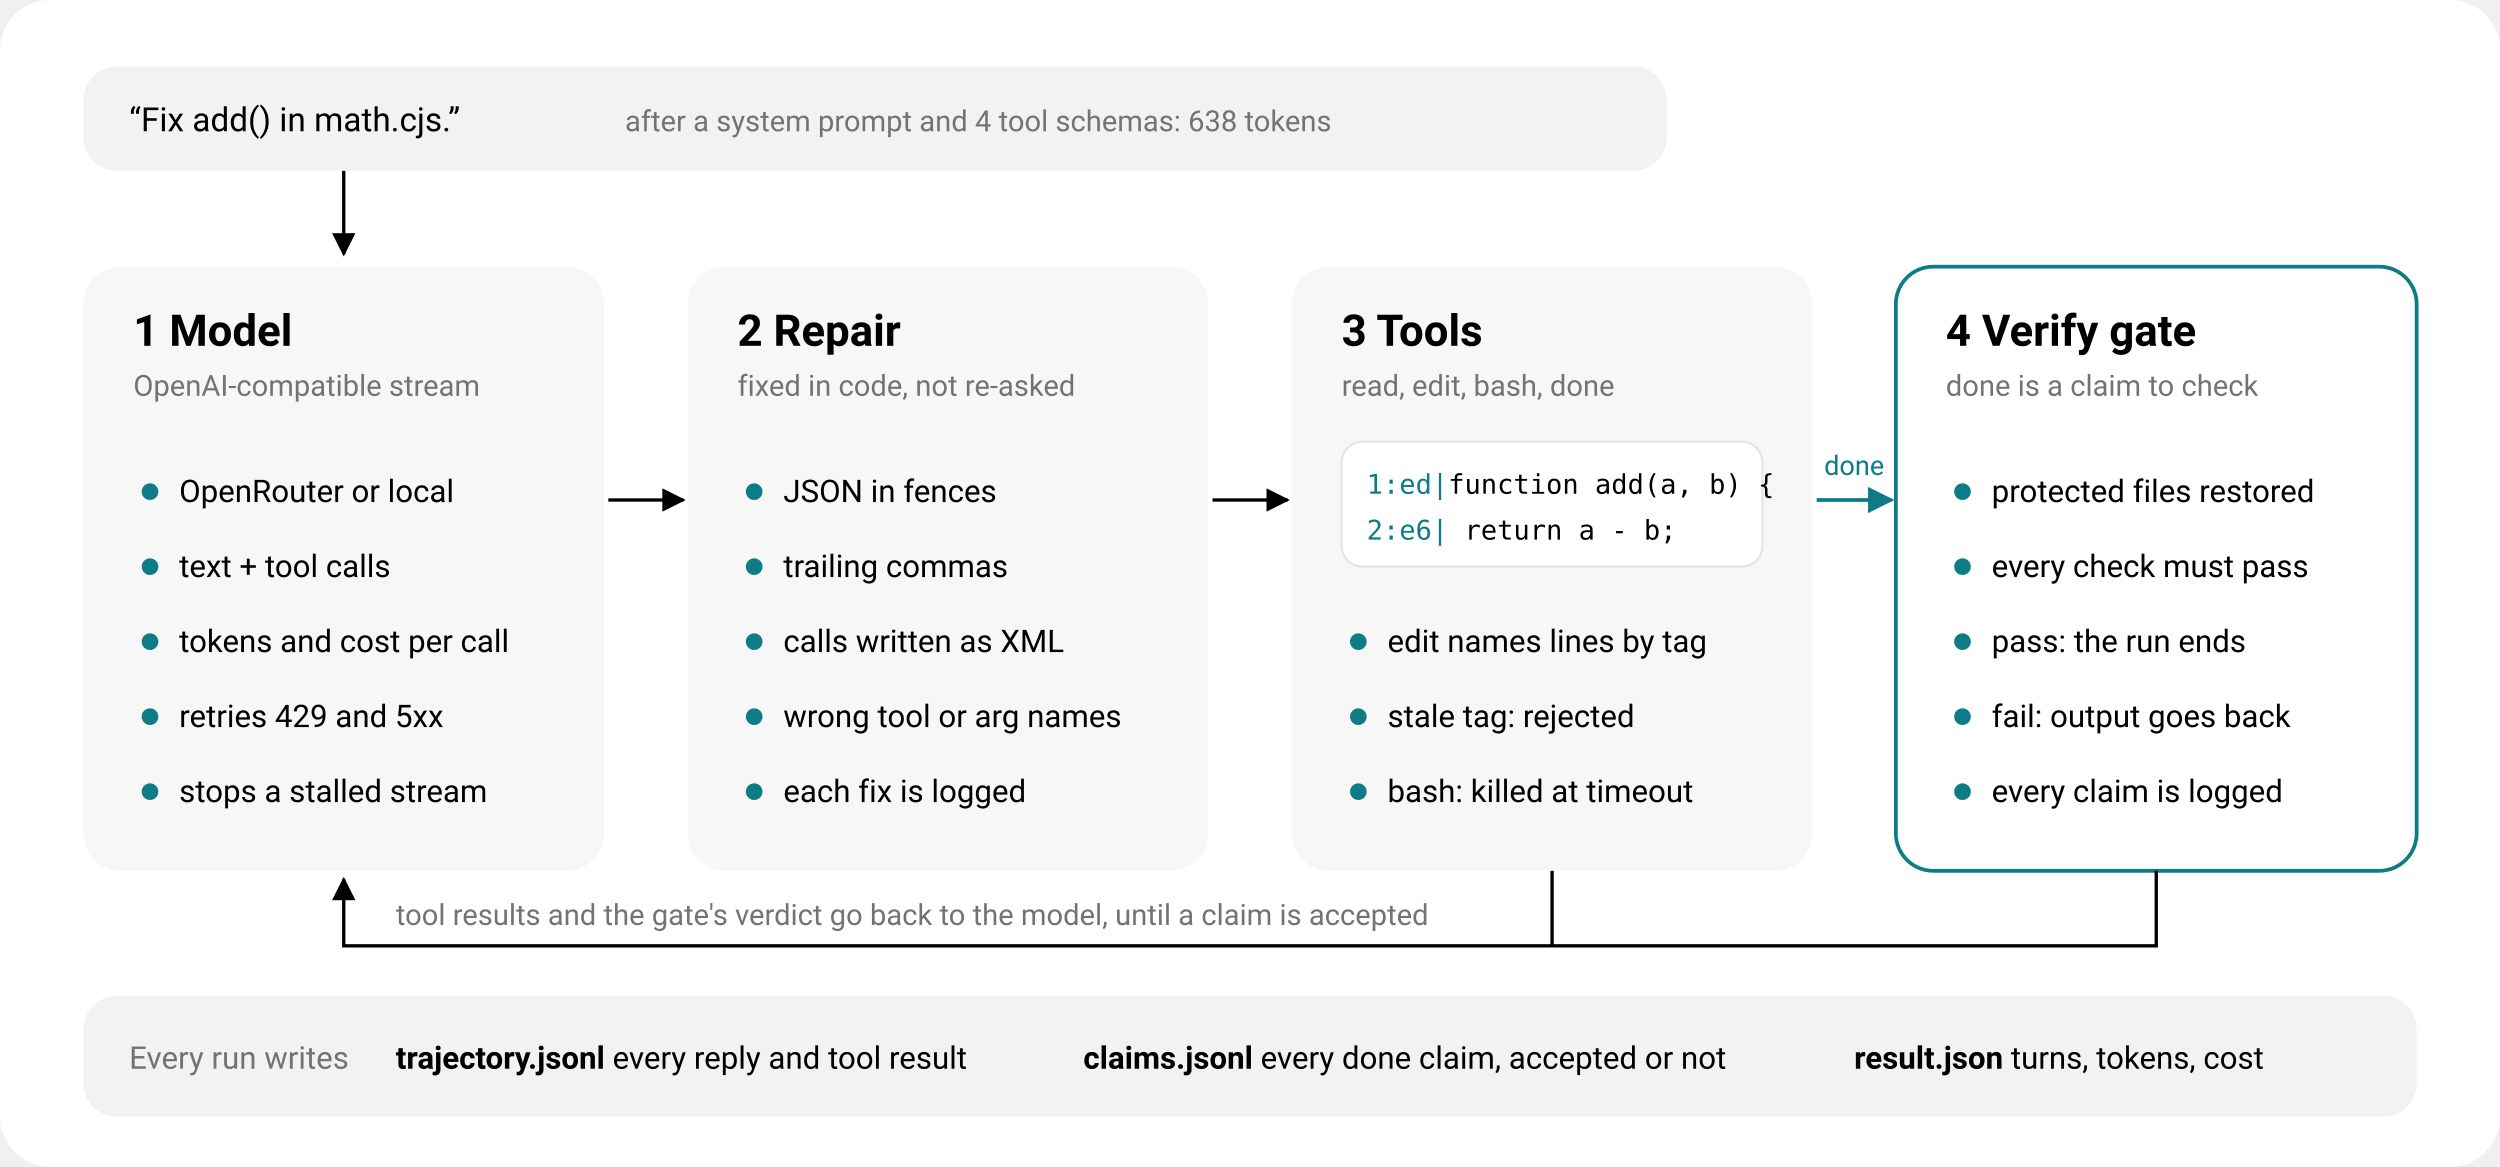
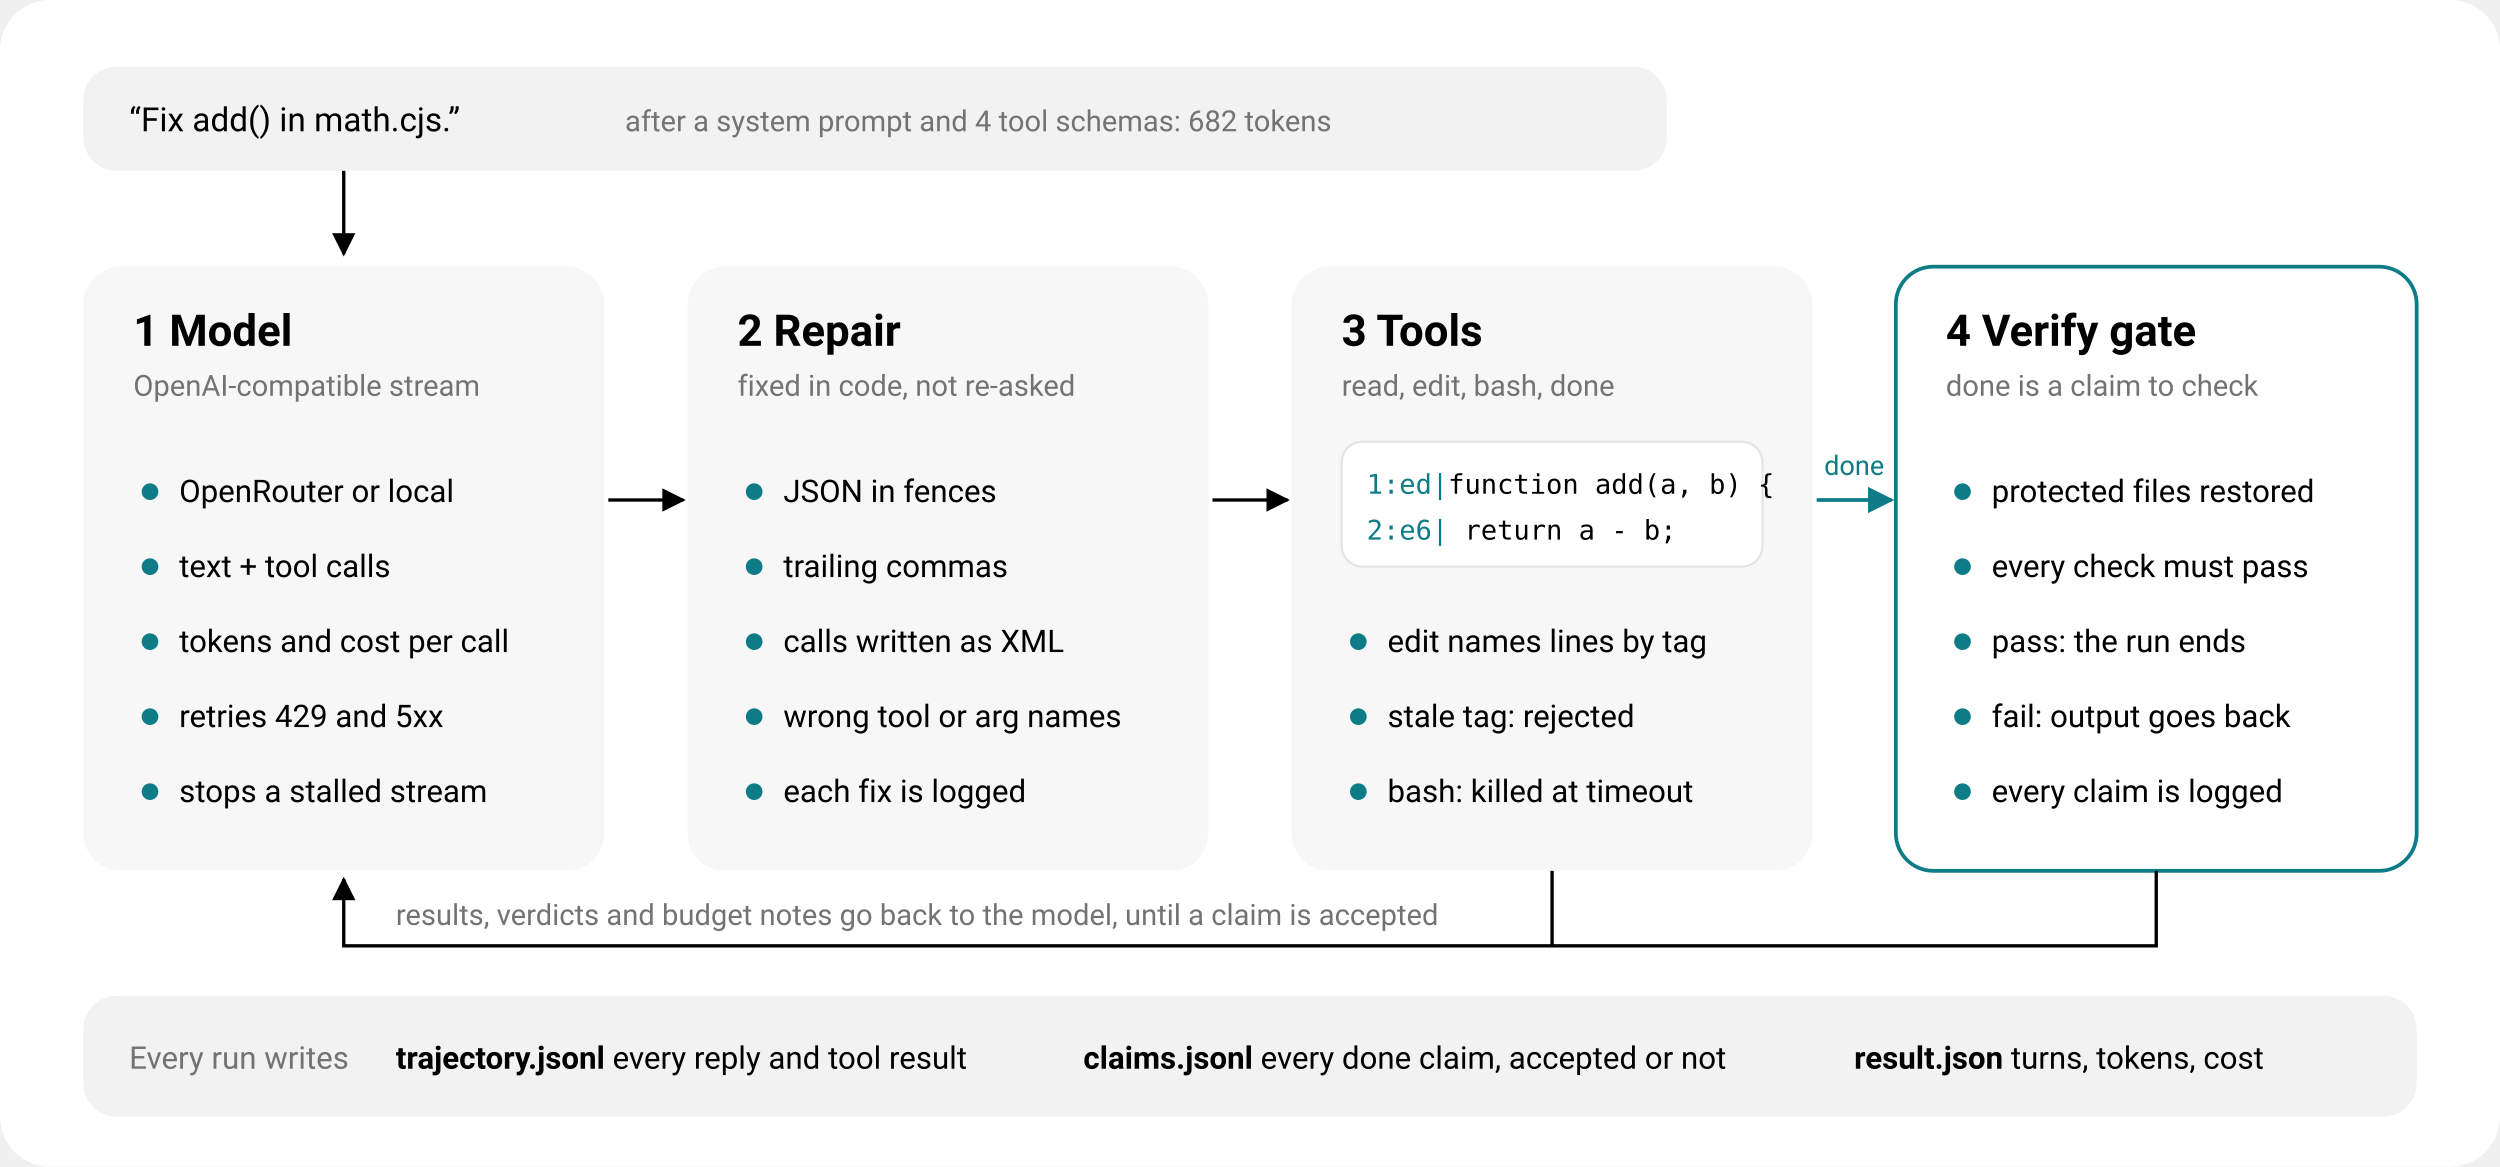
<svg xmlns="http://www.w3.org/2000/svg" viewBox="0 0 1200 560" width="1200" height="560" font-family="Roboto, 'Helvetica Neue', Arial, sans-serif" role="img" aria-labelledby="t d">
  <defs>
    <marker id="a" viewBox="0 0 10 10" refX="9" refY="5" markerWidth="7" markerHeight="7" orient="auto-start-reverse">
      <path d="M0 0L10 5L0 10z" fill="#000" />
    </marker>
    <marker id="o" viewBox="0 0 10 10" refX="9" refY="5" markerWidth="7" markerHeight="7" orient="auto-start-reverse">
      <path d="M0 0L10 5L0 10z" fill="#0E7C86" />
    </marker>
  </defs>
  <rect width="1200" height="560" rx="24" fill="#FFFFFF" />
  <rect x="40" y="32" width="760" height="50" rx="16" fill="#F2F2F2" />
  <text x="62" y="63" font-size="16" fill="#000">“Fix add() in math.cjs.”</text>
-   <text x="300" y="63" font-size="14" fill="#737373">after a system prompt and 4 tool schemas: 638 tokens</text>
+   <text x="300" y="63" font-size="14" fill="#737373">after a system prompt and 4 tool schemas: 682 tokens</text>
  <path d="M165 82V122" stroke="#000" stroke-width="1.6" fill="none" marker-end="url(#a)" />
  <rect x="40" y="128" width="250" height="290" rx="18" fill="#F7F7F7" />
  <text x="64" y="166" font-size="21" font-weight="600" fill="#000">1  Model</text>
  <text x="64" y="190" font-size="14" fill="#737373">OpenAI-compatible stream</text>
  <g font-size="15" fill="#000">
    <circle cx="72" cy="236" r="4" fill="#0E7C86" />
    <text x="86" y="241">OpenRouter or local</text>
    <circle cx="72" cy="272" r="4" fill="#0E7C86" />
    <text x="86" y="277">text + tool calls</text>
    <circle cx="72" cy="308" r="4" fill="#0E7C86" />
    <text x="86" y="313">tokens and cost per call</text>
    <circle cx="72" cy="344" r="4" fill="#0E7C86" />
    <text x="86" y="349">retries 429 and 5xx</text>
    <circle cx="72" cy="380" r="4" fill="#0E7C86" />
    <text x="86" y="385">stops a stalled stream</text>
  </g>
  <path d="M292 240H328" stroke="#000" stroke-width="1.6" fill="none" marker-end="url(#a)" />
  <rect x="330" y="128" width="250" height="290" rx="18" fill="#F7F7F7" />
  <text x="354" y="166" font-size="21" font-weight="600" fill="#000">2  Repair</text>
  <text x="354" y="190" font-size="14" fill="#737373">fixed in code, not re-asked</text>
  <g font-size="15" fill="#000">
    <circle cx="362" cy="236" r="4" fill="#0E7C86" />
    <text x="376" y="241">JSON in fences</text>
    <circle cx="362" cy="272" r="4" fill="#0E7C86" />
    <text x="376" y="277">trailing commas</text>
    <circle cx="362" cy="308" r="4" fill="#0E7C86" />
    <text x="376" y="313">calls written as XML</text>
    <circle cx="362" cy="344" r="4" fill="#0E7C86" />
    <text x="376" y="349">wrong tool or arg names</text>
    <circle cx="362" cy="380" r="4" fill="#0E7C86" />
    <text x="376" y="385">each fix is logged</text>
  </g>
  <path d="M582 240H618" stroke="#000" stroke-width="1.6" fill="none" marker-end="url(#a)" />
  <rect x="620" y="128" width="250" height="290" rx="18" fill="#F7F7F7" />
  <text x="644" y="166" font-size="21" font-weight="600" fill="#000">3  Tools</text>
  <text x="644" y="190" font-size="14" fill="#737373">read, edit, bash, done</text>
  <rect x="644" y="212" width="202" height="60" rx="10" fill="#FFFFFF" stroke="#E3E3E3" />
  <g font-family="'Roboto Mono', Consolas, monospace" font-size="13" fill="#000">
    <text x="656" y="237">
      <tspan fill="#0E7C86">1:ed|</tspan>function add(a, b) {</text>
    <text x="656" y="259">
      <tspan fill="#0E7C86">2:e6|</tspan>  return a - b;</text>
  </g>
  <g font-size="15" fill="#000">
    <circle cx="652" cy="308" r="4" fill="#0E7C86" />
    <text x="666" y="313">edit names lines by tag</text>
    <circle cx="652" cy="344" r="4" fill="#0E7C86" />
    <text x="666" y="349">stale tag: rejected</text>
    <circle cx="652" cy="380" r="4" fill="#0E7C86" />
    <text x="666" y="385">bash: killed at timeout</text>
  </g>
  <path d="M872 240H908" stroke="#0E7C86" stroke-width="1.8" fill="none" marker-end="url(#o)" />
  <text x="890" y="228" font-size="13" text-anchor="middle" fill="#0E7C86">done</text>
  <rect x="910" y="128" width="250" height="290" rx="18" fill="#FFFFFF" stroke="#0E7C86" stroke-width="1.8" />
  <text x="934" y="166" font-size="21" font-weight="600" fill="#000">4  Verify gate</text>
  <text x="934" y="190" font-size="14" fill="#737373">done is a claim to check</text>
  <g font-size="15" fill="#000">
    <circle cx="942" cy="236" r="4" fill="#0E7C86" />
    <text x="956" y="241">protected files restored</text>
    <circle cx="942" cy="272" r="4" fill="#0E7C86" />
    <text x="956" y="277">every check must pass</text>
    <circle cx="942" cy="308" r="4" fill="#0E7C86" />
    <text x="956" y="313">pass: the run ends</text>
    <circle cx="942" cy="344" r="4" fill="#0E7C86" />
    <text x="956" y="349">fail: output goes back</text>
    <circle cx="942" cy="380" r="4" fill="#0E7C86" />
    <text x="956" y="385">every claim is logged</text>
  </g>
  <path d="M1035 418V454H165V422" stroke="#000" stroke-width="1.6" fill="none" marker-end="url(#a)" />
  <path d="M745 418V454" stroke="#000" stroke-width="1.6" fill="none" />
-   <text x="190" y="444" font-size="14" fill="#737373">tool results and the gate's verdict go back to the model, until a claim is accepted</text>
+   <text x="190" y="444" font-size="14" fill="#737373">results, verdicts and budget notes go back to the model, until a claim is accepted</text>
  <rect x="40" y="478" width="1120" height="58" rx="16" fill="#F2F2F2" />
  <text x="62" y="513" font-size="15" fill="#737373">Every run writes</text>
  <g font-size="15" fill="#000">
    <text x="190" y="513">
      <tspan font-weight="600">trajectory.jsonl</tspan>  every reply and tool result</text>
    <text x="520" y="513">
      <tspan font-weight="600">claims.jsonl</tspan>  every done claim, accepted or not</text>
    <text x="890" y="513">
      <tspan font-weight="600">result.json</tspan>  turns, tokens, cost</text>
  </g>
</svg>
